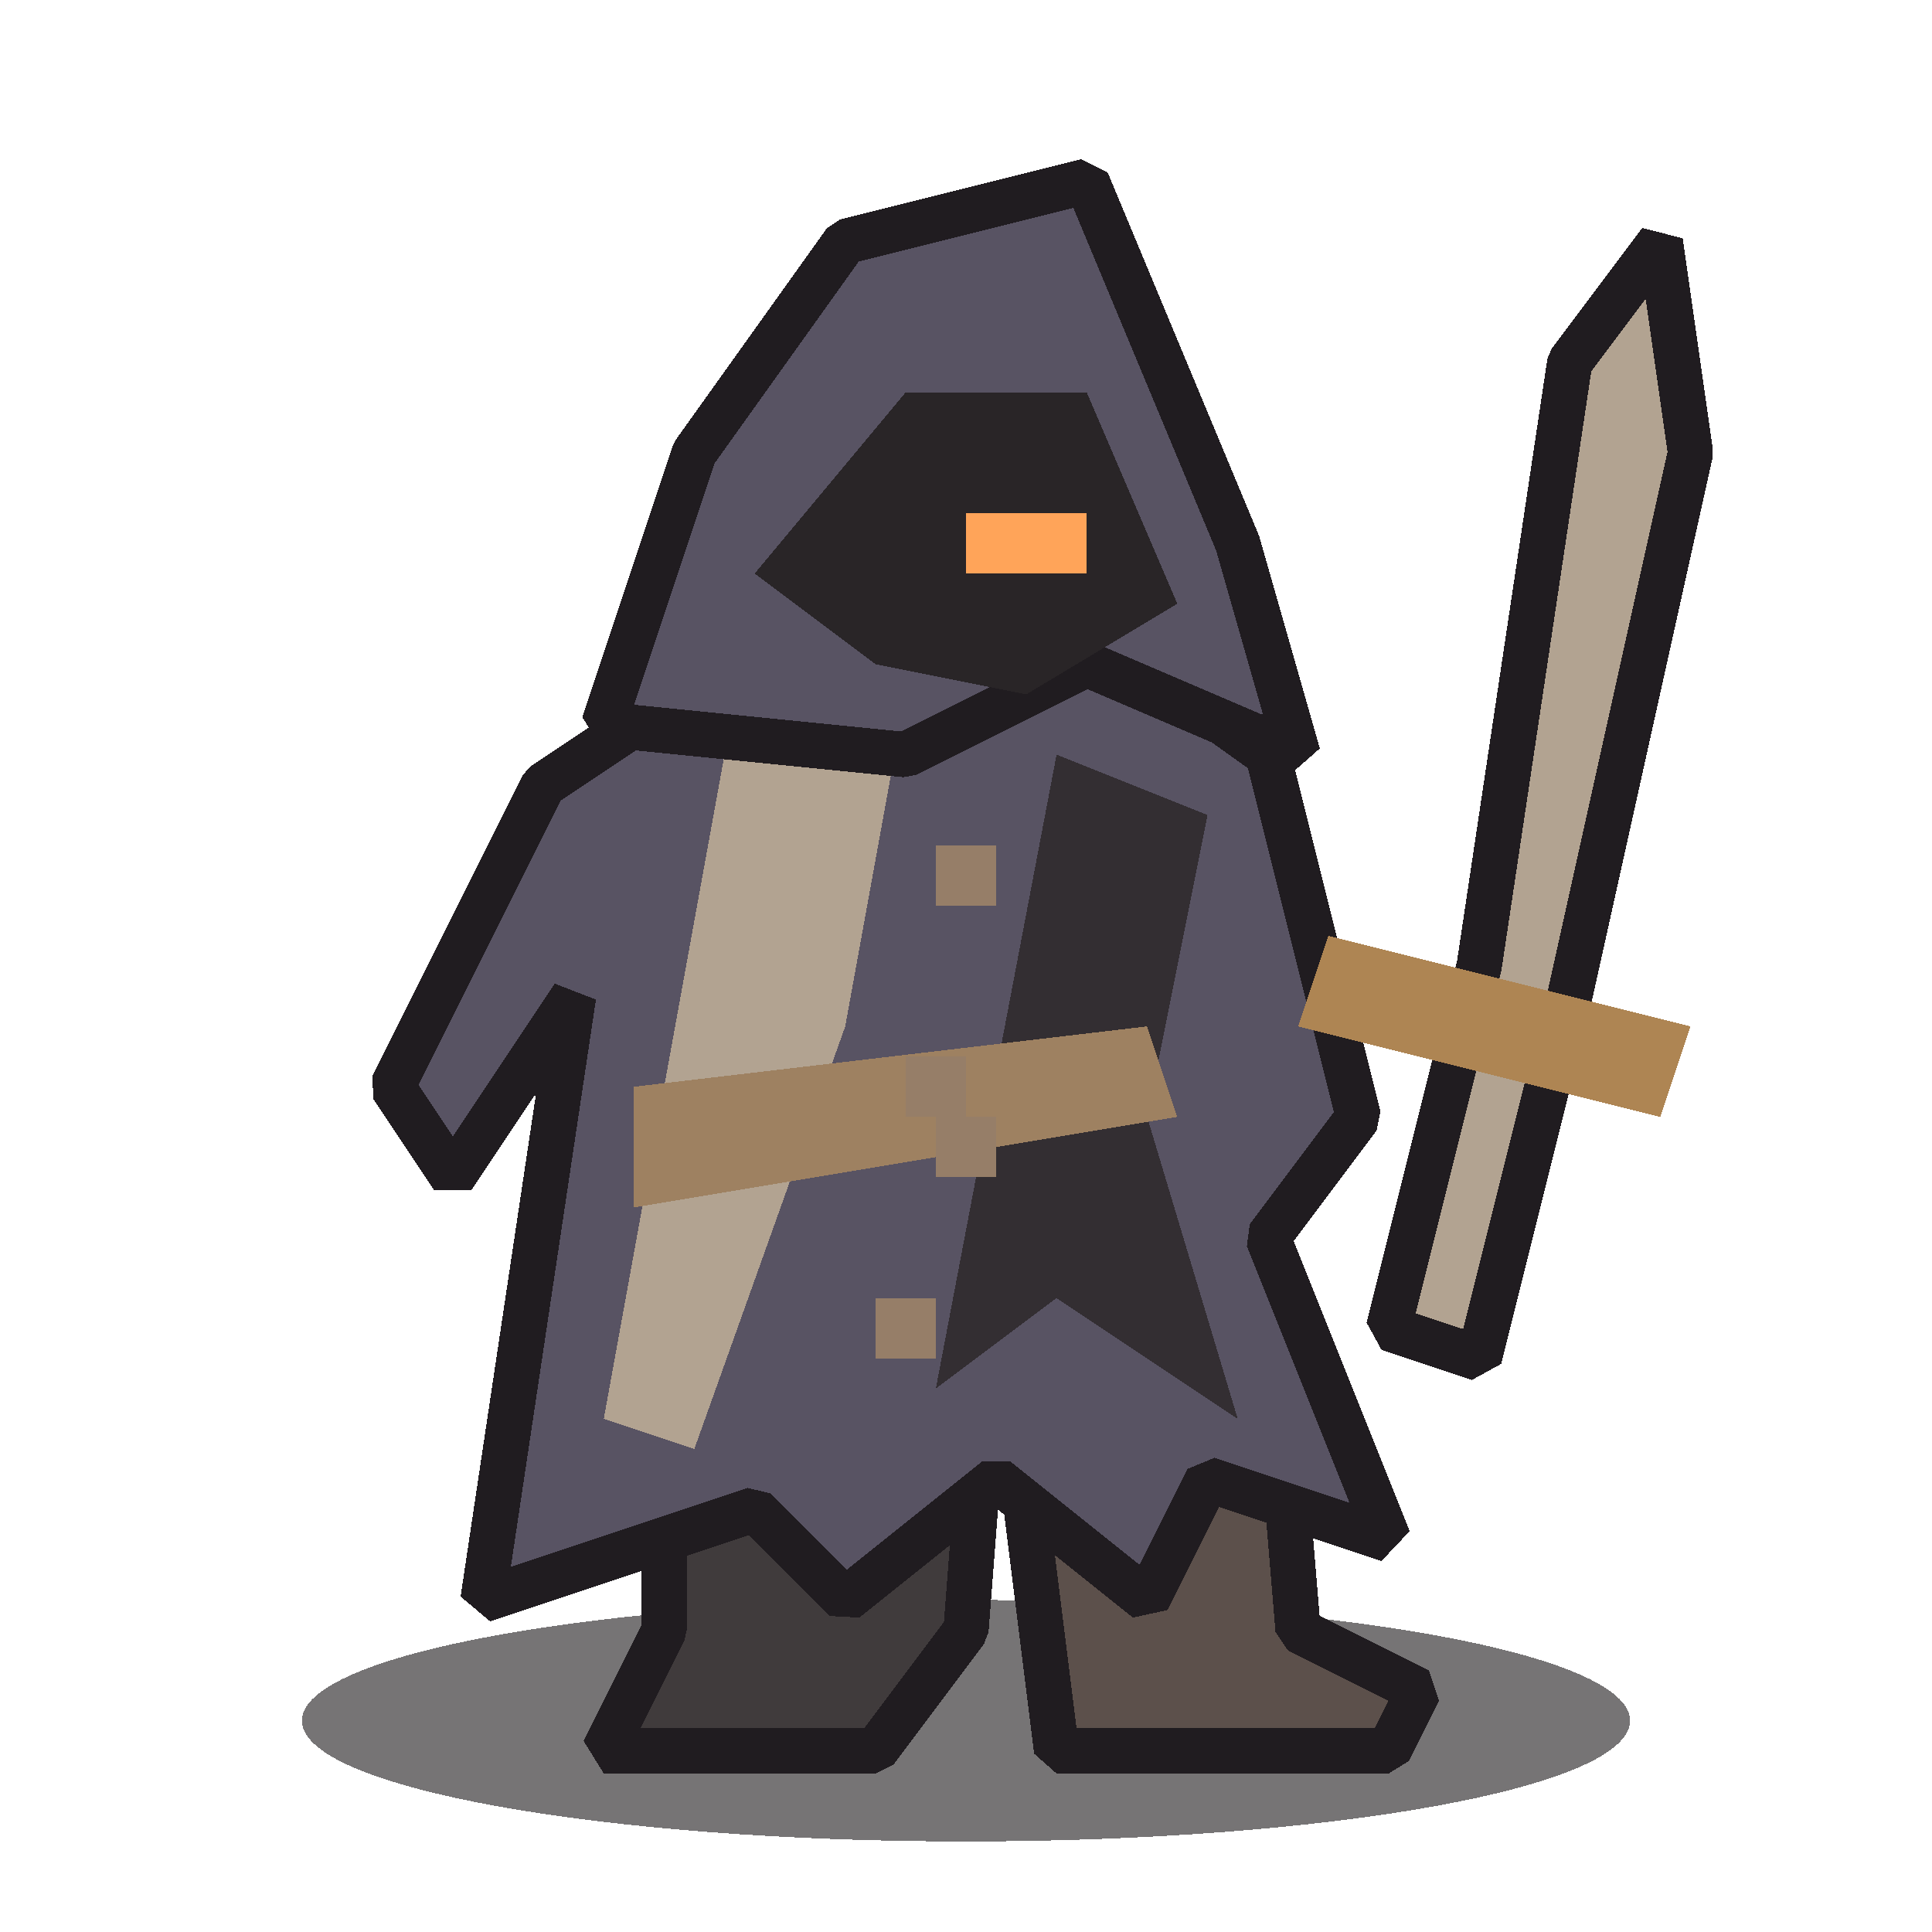
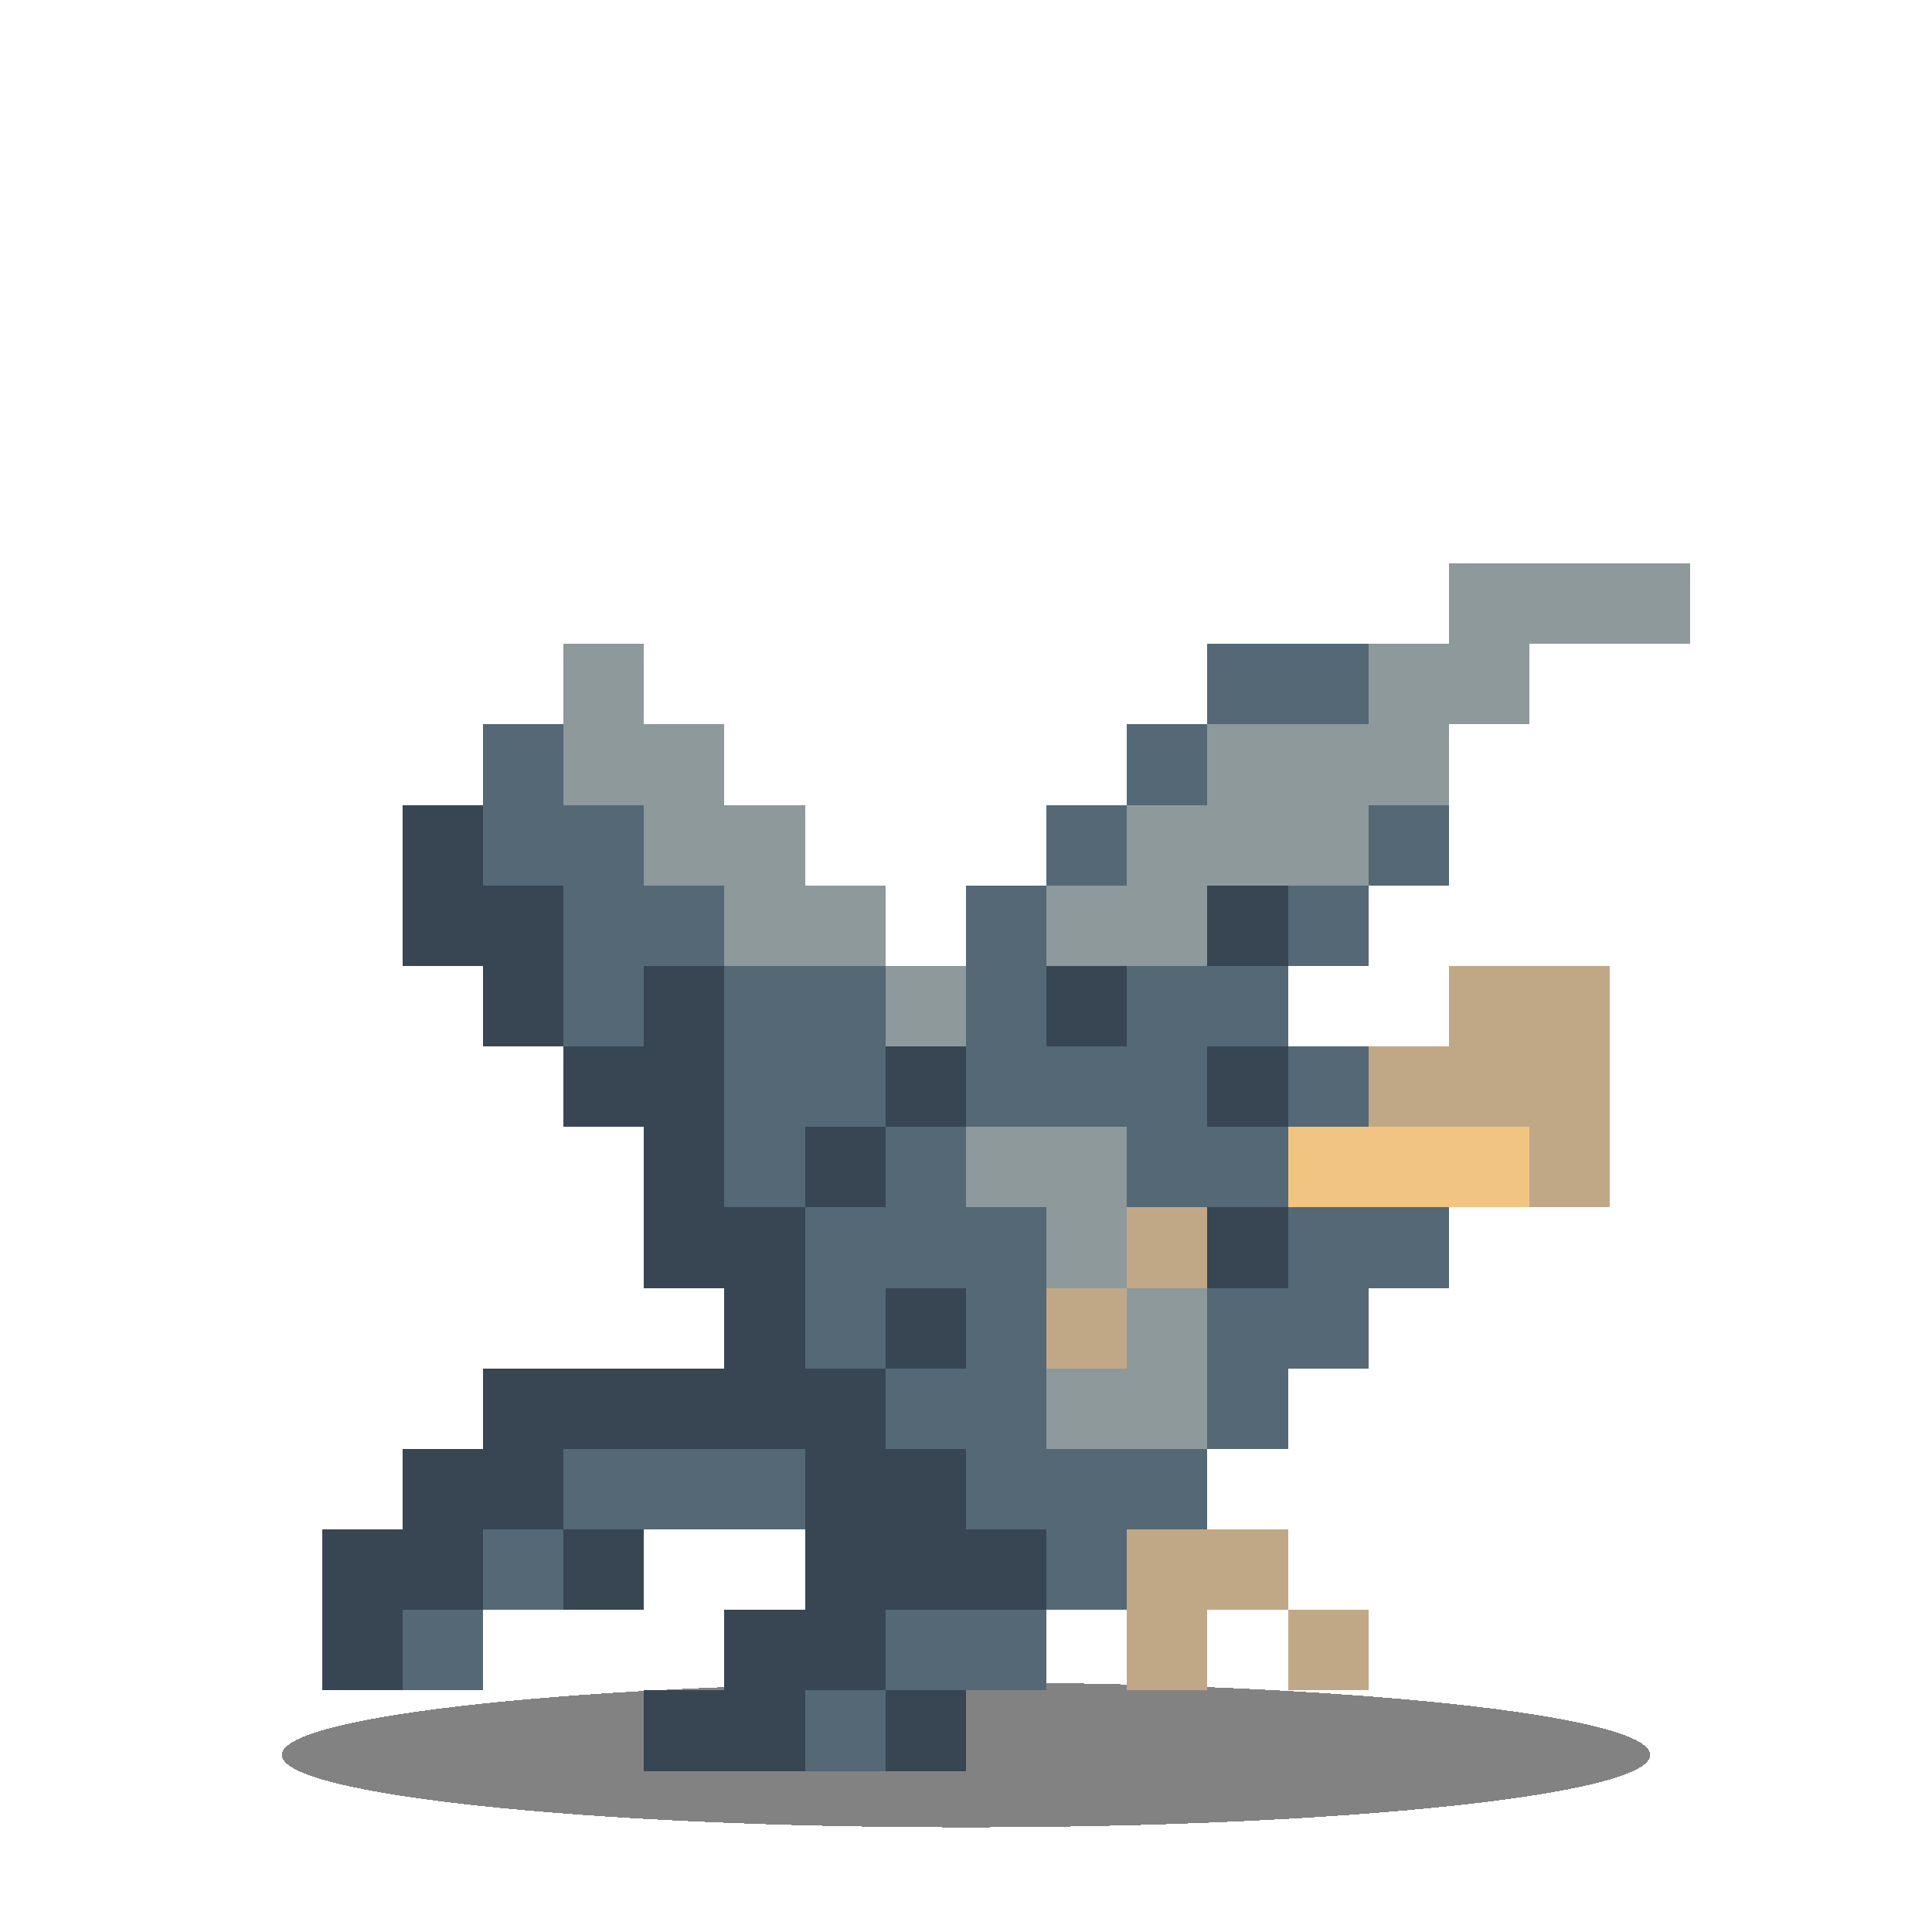
- <svg xmlns="http://www.w3.org/2000/svg" viewBox="0 0 64 64" shape-rendering="crispEdges">
-   <ellipse cx="32" cy="57" rx="22" ry="4" fill="#130f11" opacity=".58" />
-   <path d="M22 42L33 41 32 54 29 58 20 58 22 54Z" fill="#403b3c" stroke="#201c20" stroke-width="1.5" stroke-linejoin="bevel" />
-   <path d="M33 42L42 42 43 54 47 56 46 58 35 58Z" fill="#5c504b" stroke="#201c20" stroke-width="1.5" stroke-linejoin="bevel" />
-   <path d="M24 22L35 20 42 25 45 37 42 41 46 51 40 49 38 53 33 49 28 53 25 50 16 53 19 33 15 39 13 36 18 26Z" fill="#585363" stroke="#201c20" stroke-width="1.5" stroke-linejoin="bevel" />
-   <path d="M24 25L30 23 28 34 23 48 20 47Z" fill="#b2a391" stroke="none" stroke-width="1.5" stroke-linejoin="bevel" />
-   <path d="M35 25L40 27 38 37 41 47 35 43 31 46Z" fill="#332e32" stroke="none" stroke-width="1.5" stroke-linejoin="bevel" />
-   <path d="M21 36l17 -2 1 3 -18 3z" fill="#9e8161" stroke="none" stroke-width="1.5" stroke-linejoin="bevel" />
-   <path d="M20 24L23 15 28 8 36 6 41 18 43 25 36 22 30 25Z" fill="#585363" stroke="#201c20" stroke-width="1.5" stroke-linejoin="bevel" />
-   <path d="M25 19L30 13 36 13 39 20 34 23 29 22Z" fill="#292527" stroke="none" stroke-width="1.5" stroke-linejoin="bevel" />
-   <rect x="32" y="17" width="4" height="2" fill="#ffa459" />
-   <path d="M46 44L49 32 52 12 55 8 56 15 52 33 49 45Z" fill="#b2a391" stroke="#201c20" stroke-width="1.5" stroke-linejoin="bevel" />
-   <path d="M44 31l12 3 -1 3 -12 -3z" fill="#ae8553" stroke="none" stroke-width="1.5" stroke-linejoin="bevel" />
-   <rect x="29" y="43" width="2" height="2" fill="#967e68" />
-   <rect x="31" y="37" width="2" height="2" fill="#967e68" />
-   <rect x="30" y="35" width="2" height="2" fill="#967e68" />
-   <rect x="31" y="28" width="2" height="2" fill="#967e68" />
+ <svg xmlns="http://www.w3.org/2000/svg" viewBox="0 0 24 24" shape-rendering="crispEdges">
+   <ellipse cx="12" cy="21.8" rx="8.5" ry=".9" fill="#110f12" opacity=".52" />
+   <path fill="#384653" d="M5 10h1v1h-1z M5 11h2v1h-2z M15 11h1v1h-1z M6 12h1v1h-1z M8 12h1v1h-1z M13 12h1v1h-1z M7 13h2v1h-2z M11 13h1v1h-1z M15 13h1v1h-1z M8 14h1v1h-1z M10 14h1v1h-1z M8 15h2v1h-2z M15 15h1v1h-1z M9 16h1v1h-1z M11 16h1v1h-1z M6 17h5v1h-5z M5 18h2v1h-2z M10 18h2v1h-2z M4 19h2v1h-2z M7 19h1v1h-1z M10 19h3v1h-3z M4 20h1v1h-1z M9 20h2v1h-2z M8 21h2v1h-2z M11 21h1v1h-1z" />
+   <path fill="#546876" d="M15 8h2v1h-2z M6 9h1v1h-1z M14 9h1v1h-1z M6 10h2v1h-2z M13 10h1v1h-1z M17 10h1v1h-1z M7 11h2v1h-2z M12 11h1v1h-1z M16 11h1v1h-1z M7 12h1v1h-1z M9 12h2v1h-2z M12 12h1v1h-1z M14 12h2v1h-2z M9 13h2v1h-2z M12 13h3v1h-3z M16 13h1v1h-1z M9 14h1v1h-1z M11 14h1v1h-1z M14 14h2v1h-2z M10 15h3v1h-3z M16 15h2v1h-2z M10 16h1v1h-1z M12 16h1v1h-1z M15 16h2v1h-2z M11 17h2v1h-2z M15 17h1v1h-1z M7 18h3v1h-3z M12 18h3v1h-3z M6 19h1v1h-1z M13 19h1v1h-1z M5 20h1v1h-1z M11 20h2v1h-2z M10 21h1v1h-1z" />
+   <path fill="#8d999b" d="M18 7h3v1h-3z M7 8h1v1h-1z M17 8h2v1h-2z M7 9h2v1h-2z M15 9h3v1h-3z M8 10h2v1h-2z M14 10h3v1h-3z M9 11h2v1h-2z M13 11h2v1h-2z M11 12h1v1h-1z M12 14h2v1h-2z M13 15h1v1h-1z M14 16h1v1h-1z M13 17h2v1h-2z" />
+   <path fill="#c0a887" d="M18 12h2v1h-2z M17 13h3v1h-3z M19 14h1v1h-1z M14 15h1v1h-1z M13 16h1v1h-1z M14 19h2v1h-2z M14 20h1v1h-1z M16 20h1v1h-1z" />
+   <path fill="#f1c581" d="M16 14h3v1h-3z" />
</svg>
